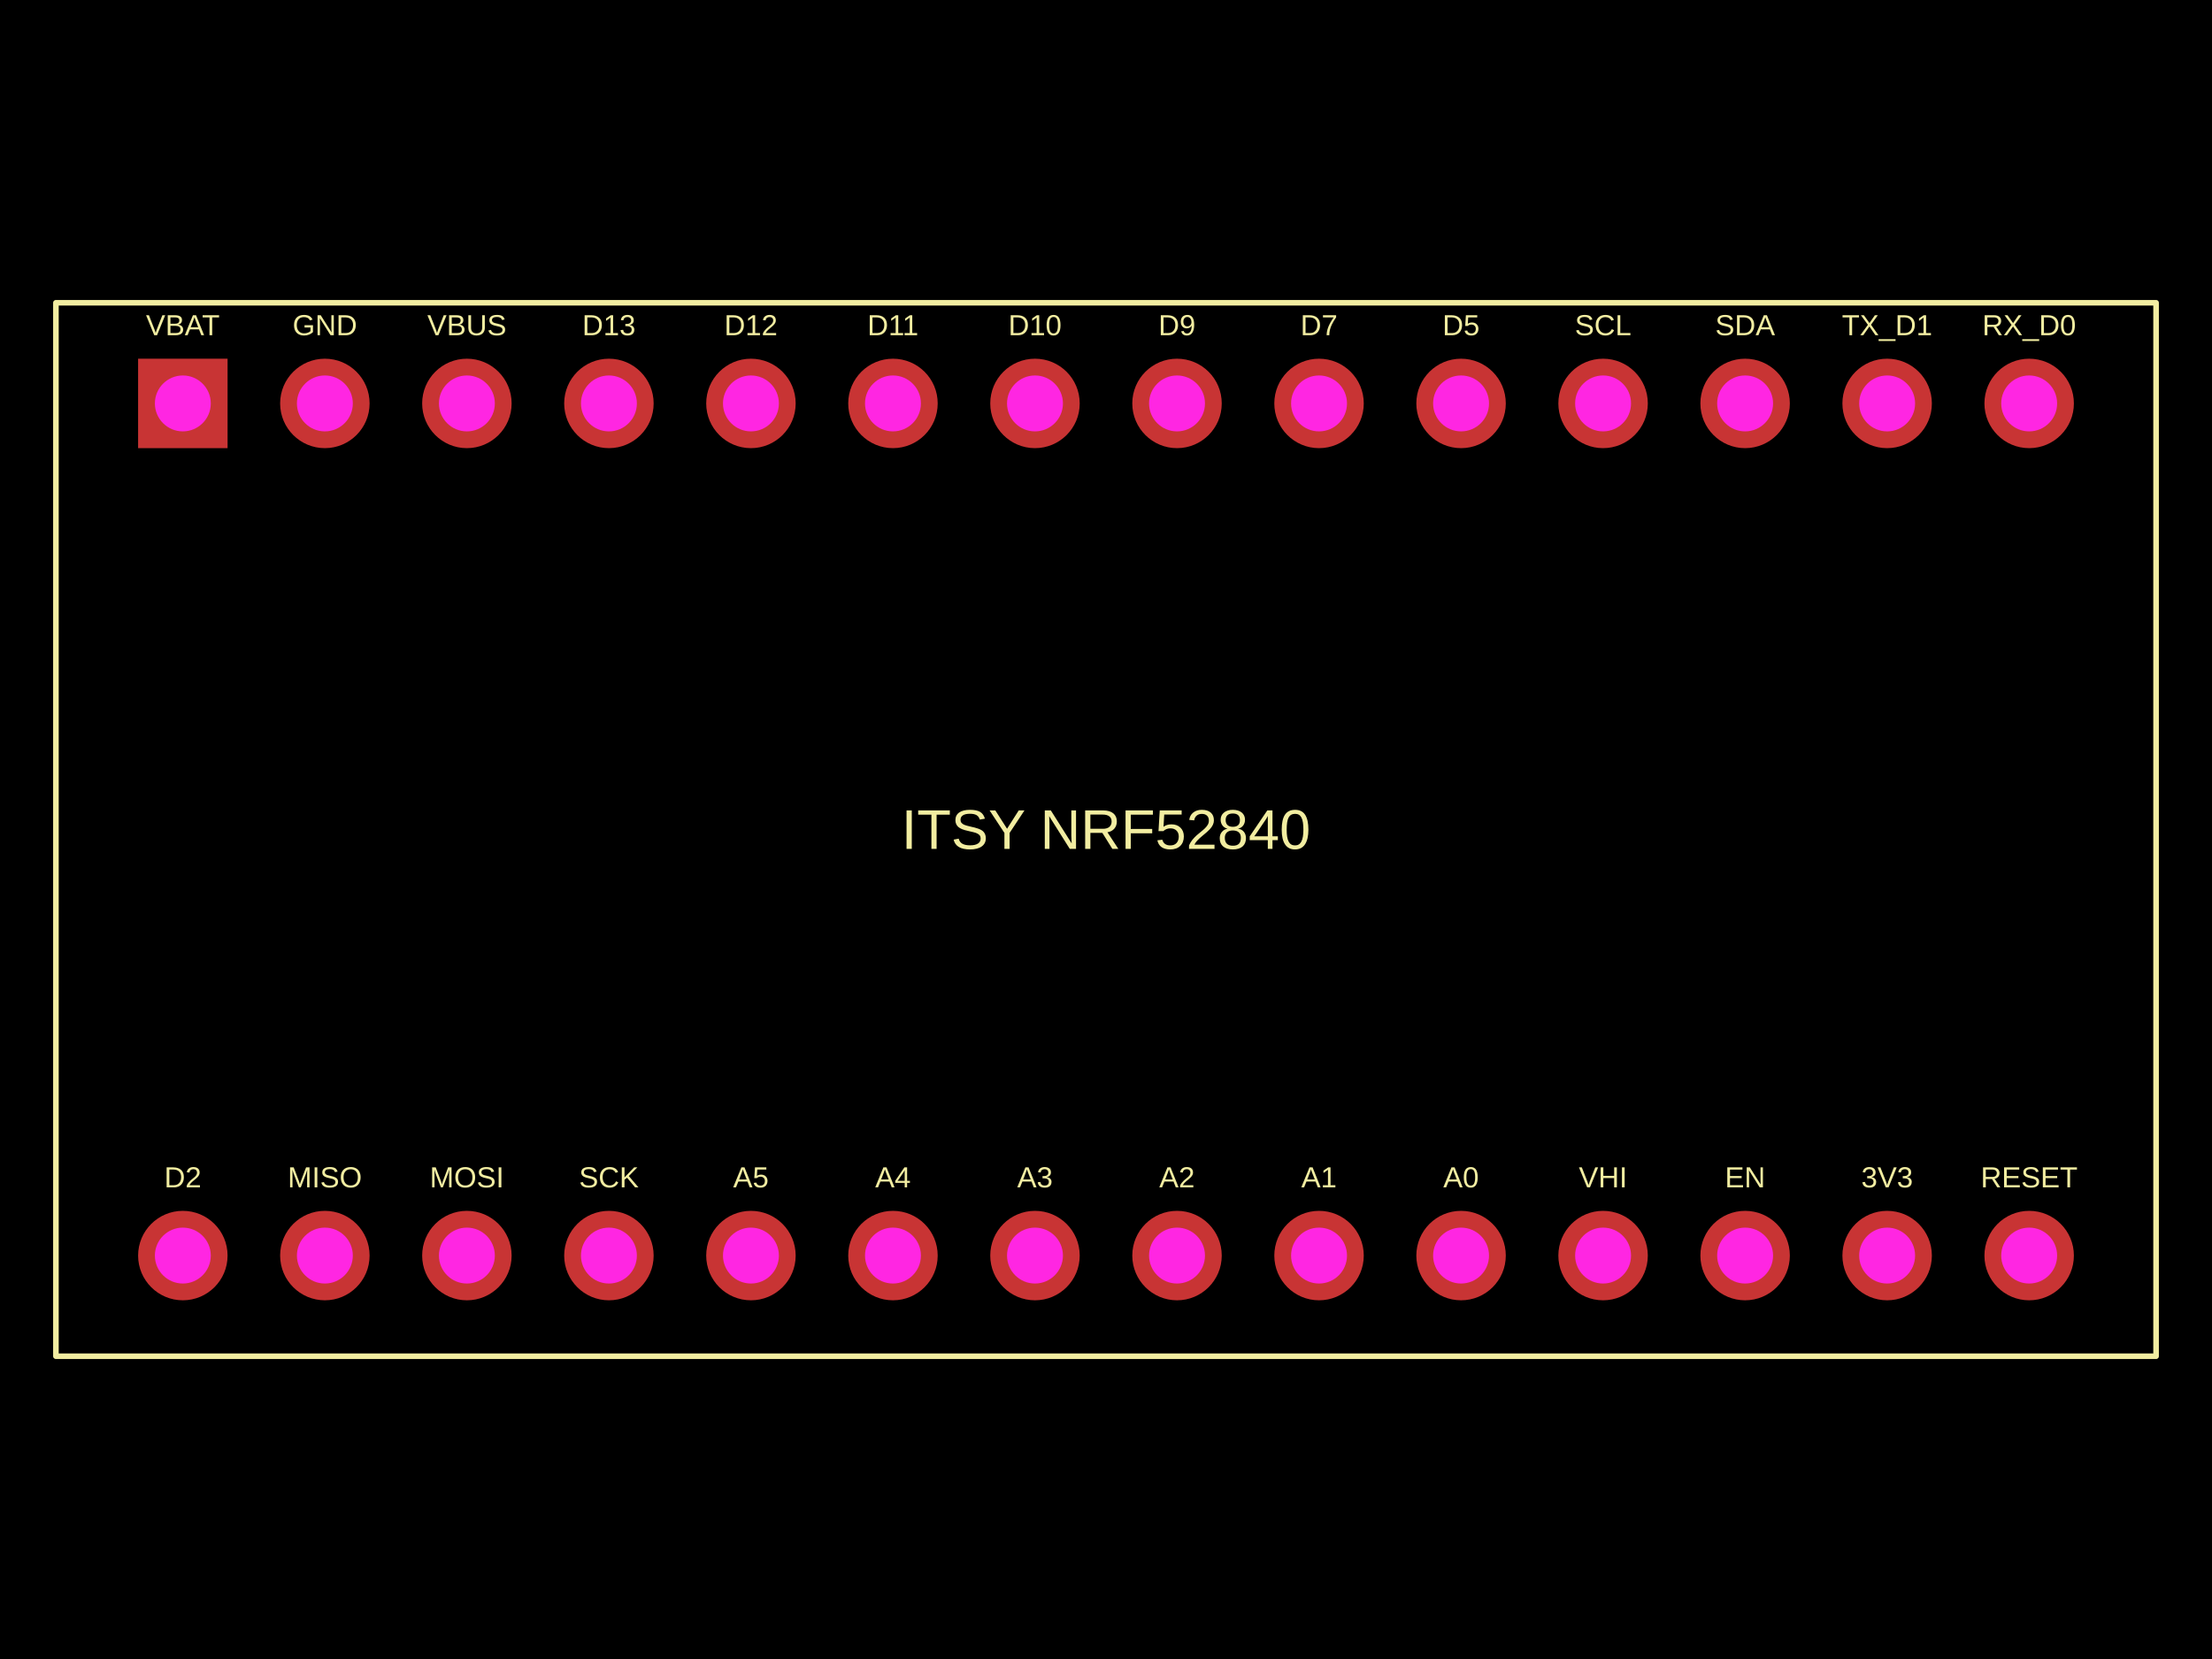
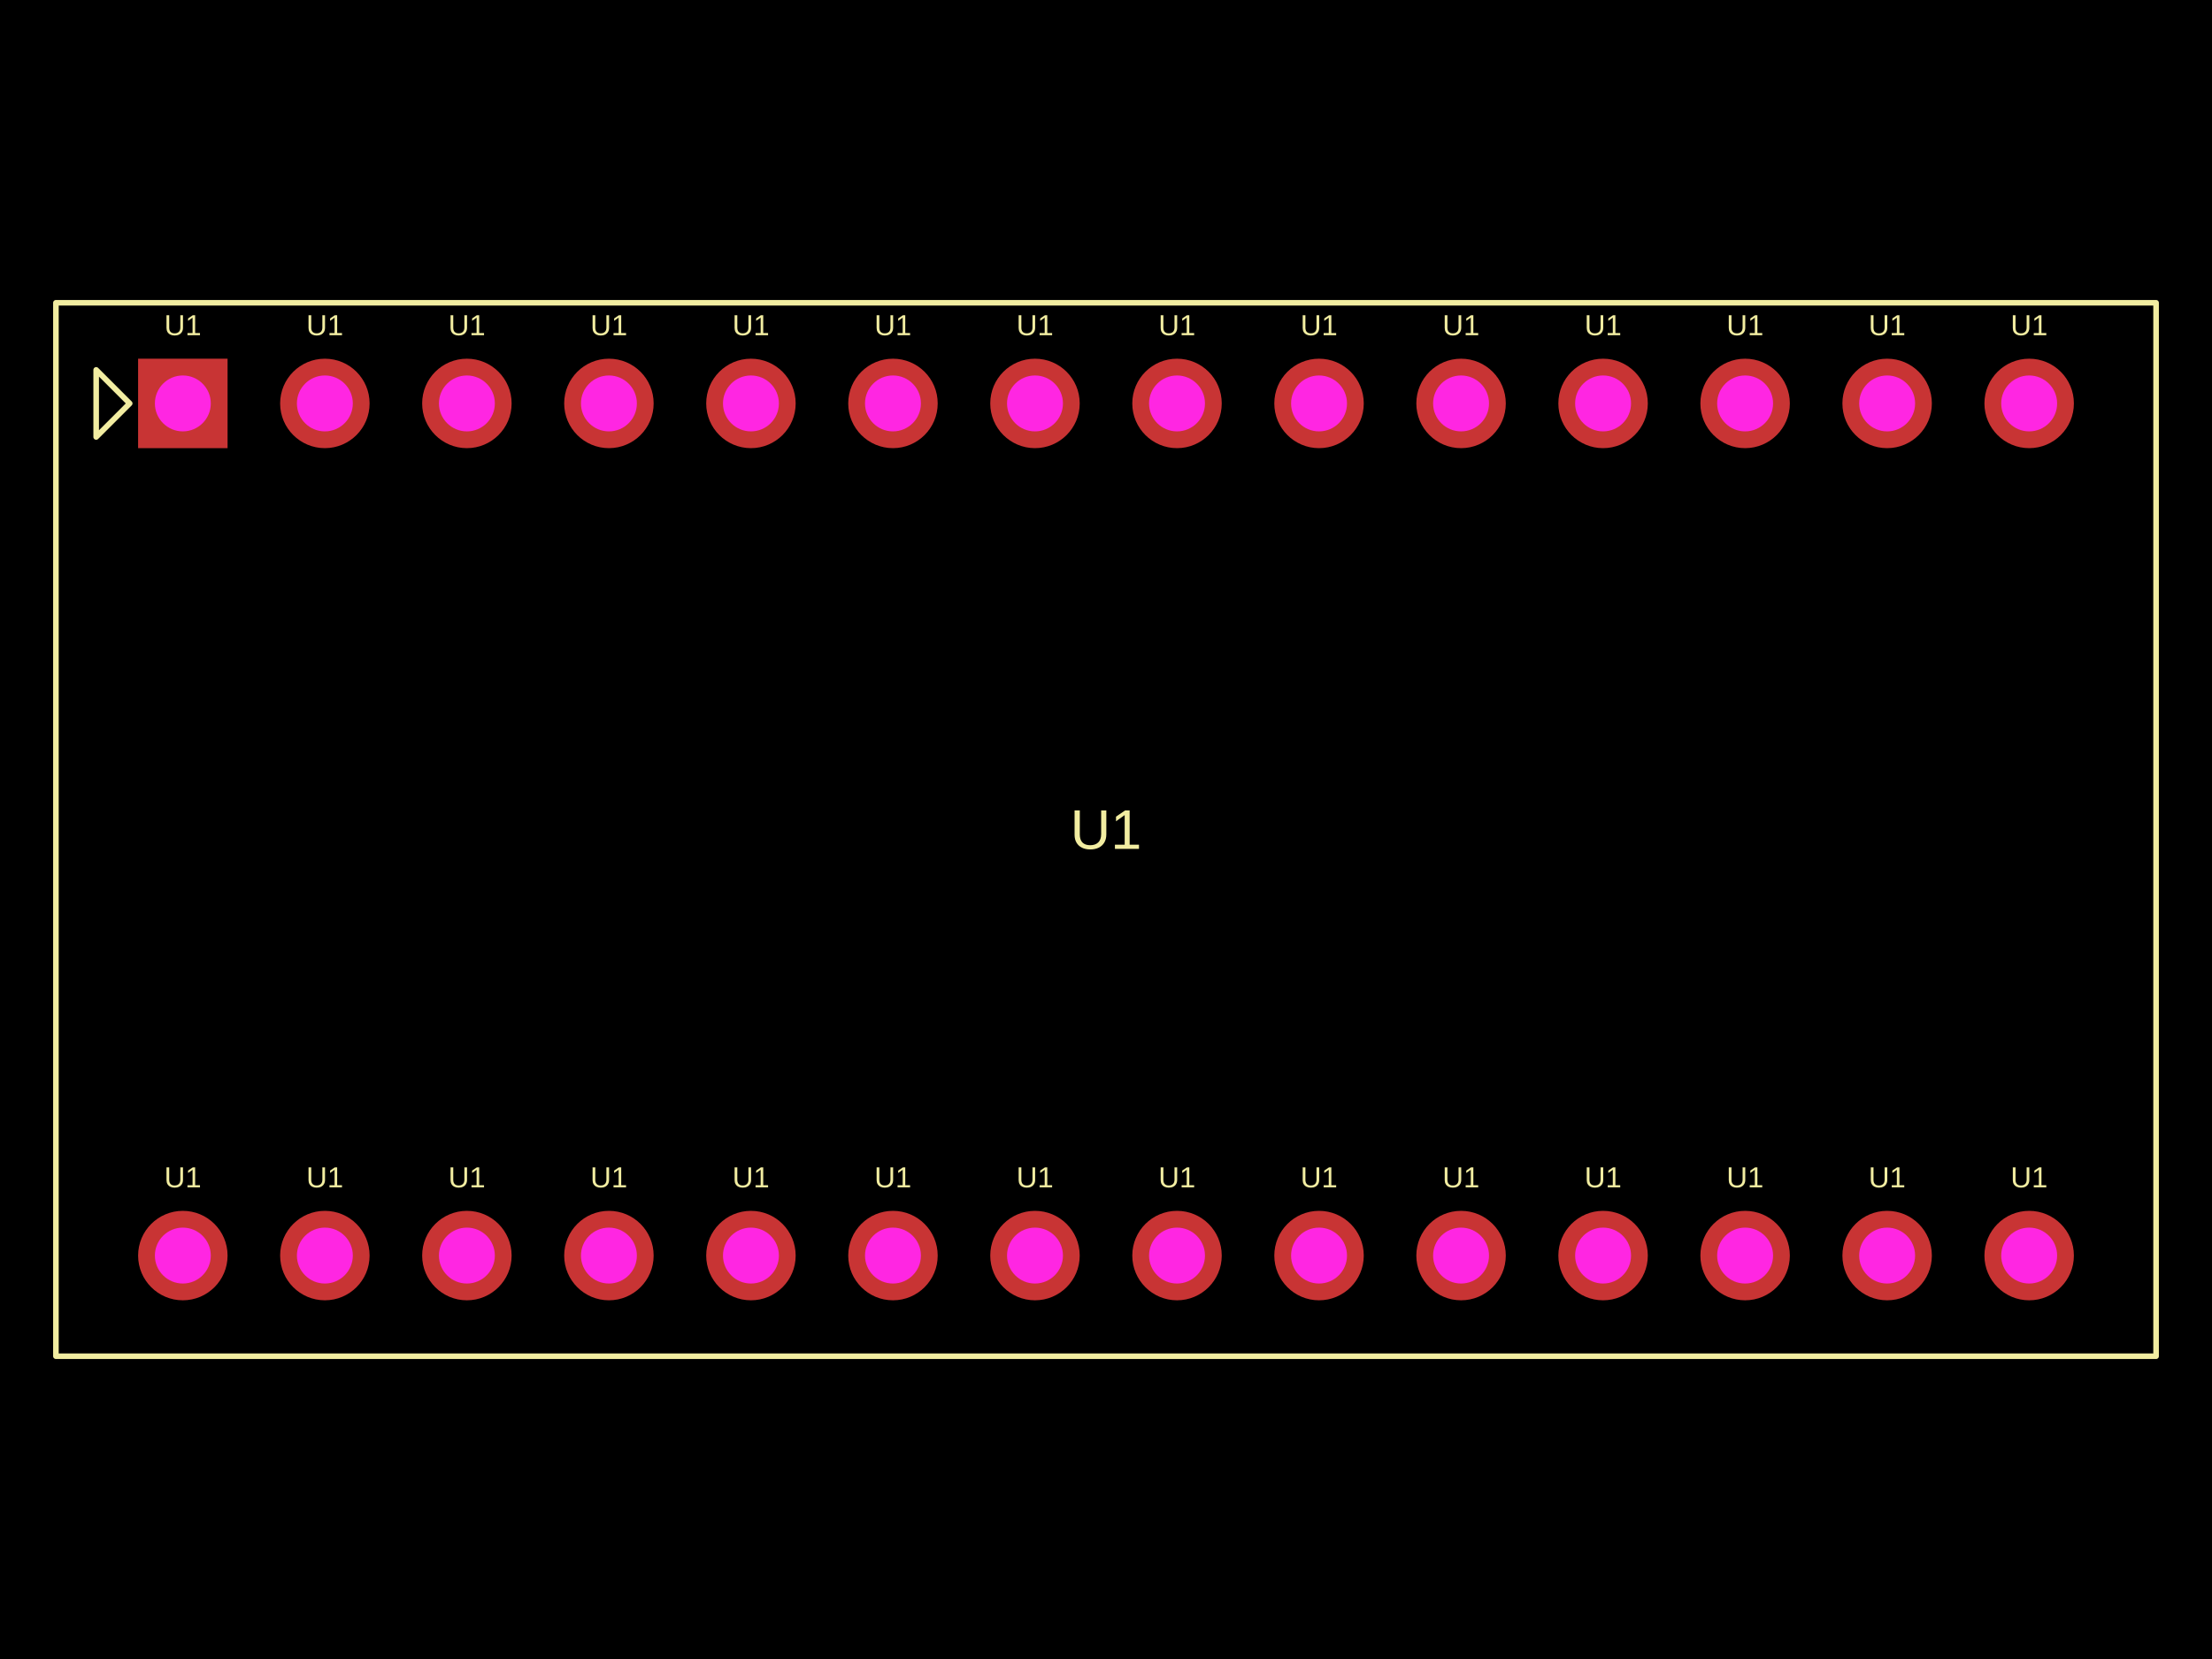
<svg xmlns="http://www.w3.org/2000/svg" width="800" height="600" data-software-used-string="@tscircuit/core@0.0.1580">
  <style />
  <rect class="boundary" x="0" y="0" fill="#000" width="800" height="600" data-type="pcb_background" data-pcb-layer="global" />
  <rect class="pcb-boundary" fill="none" stroke="#fff" stroke-width="0.3" x="20.222" y="109.505" width="759.555" height="380.991" data-type="pcb_boundary" data-pcb-layer="global" />
-   <text x="0" y="0" dx="0" dy="0" fill="#f2eda1" font-family="Arial, sans-serif" font-size="10.516" text-anchor="middle" dominant-baseline="central" transform="matrix(1,0,0,1,66.1274,117.5935)" class="pcb-silkscreen-text pcb-silkscreen-top" data-pcb-silkscreen-text-id="pcb_silkscreen_text_0" stroke="none" data-type="pcb_silkscreen_text" data-pcb-layer="top">VBAT</text>
-   <text x="0" y="0" dx="0" dy="0" fill="#f2eda1" font-family="Arial, sans-serif" font-size="10.516" text-anchor="middle" dominant-baseline="central" transform="matrix(1,0,0,1,117.4924,117.5935)" class="pcb-silkscreen-text pcb-silkscreen-top" data-pcb-silkscreen-text-id="pcb_silkscreen_text_1" stroke="none" data-type="pcb_silkscreen_text" data-pcb-layer="top">GND</text>
-   <text x="0" y="0" dx="0" dy="0" fill="#f2eda1" font-family="Arial, sans-serif" font-size="10.516" text-anchor="middle" dominant-baseline="central" transform="matrix(1,0,0,1,168.8574,117.5935)" class="pcb-silkscreen-text pcb-silkscreen-top" data-pcb-silkscreen-text-id="pcb_silkscreen_text_2" stroke="none" data-type="pcb_silkscreen_text" data-pcb-layer="top">VBUS</text>
-   <text x="0" y="0" dx="0" dy="0" fill="#f2eda1" font-family="Arial, sans-serif" font-size="10.516" text-anchor="middle" dominant-baseline="central" transform="matrix(1,0,0,1,220.2224,117.5935)" class="pcb-silkscreen-text pcb-silkscreen-top" data-pcb-silkscreen-text-id="pcb_silkscreen_text_3" stroke="none" data-type="pcb_silkscreen_text" data-pcb-layer="top">D13</text>
-   <text x="0" y="0" dx="0" dy="0" fill="#f2eda1" font-family="Arial, sans-serif" font-size="10.516" text-anchor="middle" dominant-baseline="central" transform="matrix(1,0,0,1,271.5875,117.5935)" class="pcb-silkscreen-text pcb-silkscreen-top" data-pcb-silkscreen-text-id="pcb_silkscreen_text_4" stroke="none" data-type="pcb_silkscreen_text" data-pcb-layer="top">D12</text>
-   <text x="0" y="0" dx="0" dy="0" fill="#f2eda1" font-family="Arial, sans-serif" font-size="10.516" text-anchor="middle" dominant-baseline="central" transform="matrix(1,0,0,1,322.9525,117.5935)" class="pcb-silkscreen-text pcb-silkscreen-top" data-pcb-silkscreen-text-id="pcb_silkscreen_text_5" stroke="none" data-type="pcb_silkscreen_text" data-pcb-layer="top">D11</text>
-   <text x="0" y="0" dx="0" dy="0" fill="#f2eda1" font-family="Arial, sans-serif" font-size="10.516" text-anchor="middle" dominant-baseline="central" transform="matrix(1,0,0,1,374.3175,117.5935)" class="pcb-silkscreen-text pcb-silkscreen-top" data-pcb-silkscreen-text-id="pcb_silkscreen_text_6" stroke="none" data-type="pcb_silkscreen_text" data-pcb-layer="top">D10</text>
-   <text x="0" y="0" dx="0" dy="0" fill="#f2eda1" font-family="Arial, sans-serif" font-size="10.516" text-anchor="middle" dominant-baseline="central" transform="matrix(1,0,0,1,425.6825,117.5935)" class="pcb-silkscreen-text pcb-silkscreen-top" data-pcb-silkscreen-text-id="pcb_silkscreen_text_7" stroke="none" data-type="pcb_silkscreen_text" data-pcb-layer="top">D9</text>
-   <text x="0" y="0" dx="0" dy="0" fill="#f2eda1" font-family="Arial, sans-serif" font-size="10.516" text-anchor="middle" dominant-baseline="central" transform="matrix(1,0,0,1,477.0475,117.5935)" class="pcb-silkscreen-text pcb-silkscreen-top" data-pcb-silkscreen-text-id="pcb_silkscreen_text_8" stroke="none" data-type="pcb_silkscreen_text" data-pcb-layer="top">D7</text>
-   <text x="0" y="0" dx="0" dy="0" fill="#f2eda1" font-family="Arial, sans-serif" font-size="10.516" text-anchor="middle" dominant-baseline="central" transform="matrix(1,0,0,1,528.4125,117.5935)" class="pcb-silkscreen-text pcb-silkscreen-top" data-pcb-silkscreen-text-id="pcb_silkscreen_text_9" stroke="none" data-type="pcb_silkscreen_text" data-pcb-layer="top">D5</text>
-   <text x="0" y="0" dx="0" dy="0" fill="#f2eda1" font-family="Arial, sans-serif" font-size="10.516" text-anchor="middle" dominant-baseline="central" transform="matrix(1,0,0,1,579.7776,117.5935)" class="pcb-silkscreen-text pcb-silkscreen-top" data-pcb-silkscreen-text-id="pcb_silkscreen_text_10" stroke="none" data-type="pcb_silkscreen_text" data-pcb-layer="top">SCL</text>
-   <text x="0" y="0" dx="0" dy="0" fill="#f2eda1" font-family="Arial, sans-serif" font-size="10.516" text-anchor="middle" dominant-baseline="central" transform="matrix(1,0,0,1,631.1426,117.5935)" class="pcb-silkscreen-text pcb-silkscreen-top" data-pcb-silkscreen-text-id="pcb_silkscreen_text_11" stroke="none" data-type="pcb_silkscreen_text" data-pcb-layer="top">SDA</text>
-   <text x="0" y="0" dx="0" dy="0" fill="#f2eda1" font-family="Arial, sans-serif" font-size="10.516" text-anchor="middle" dominant-baseline="central" transform="matrix(1,0,0,1,682.5076,117.5935)" class="pcb-silkscreen-text pcb-silkscreen-top" data-pcb-silkscreen-text-id="pcb_silkscreen_text_12" stroke="none" data-type="pcb_silkscreen_text" data-pcb-layer="top">TX_D1</text>
-   <text x="0" y="0" dx="0" dy="0" fill="#f2eda1" font-family="Arial, sans-serif" font-size="10.516" text-anchor="middle" dominant-baseline="central" transform="matrix(1,0,0,1,733.8726,117.5935)" class="pcb-silkscreen-text pcb-silkscreen-top" data-pcb-silkscreen-text-id="pcb_silkscreen_text_13" stroke="none" data-type="pcb_silkscreen_text" data-pcb-layer="top">RX_D0</text>
-   <text x="0" y="0" dx="0" dy="0" fill="#f2eda1" font-family="Arial, sans-serif" font-size="10.516" text-anchor="middle" dominant-baseline="central" transform="matrix(1,0,0,1,66.1274,425.7836)" class="pcb-silkscreen-text pcb-silkscreen-top" data-pcb-silkscreen-text-id="pcb_silkscreen_text_14" stroke="none" data-type="pcb_silkscreen_text" data-pcb-layer="top">D2</text>
-   <text x="0" y="0" dx="0" dy="0" fill="#f2eda1" font-family="Arial, sans-serif" font-size="10.516" text-anchor="middle" dominant-baseline="central" transform="matrix(1,0,0,1,117.4924,425.7836)" class="pcb-silkscreen-text pcb-silkscreen-top" data-pcb-silkscreen-text-id="pcb_silkscreen_text_15" stroke="none" data-type="pcb_silkscreen_text" data-pcb-layer="top">MISO</text>
-   <text x="0" y="0" dx="0" dy="0" fill="#f2eda1" font-family="Arial, sans-serif" font-size="10.516" text-anchor="middle" dominant-baseline="central" transform="matrix(1,0,0,1,168.8574,425.7836)" class="pcb-silkscreen-text pcb-silkscreen-top" data-pcb-silkscreen-text-id="pcb_silkscreen_text_16" stroke="none" data-type="pcb_silkscreen_text" data-pcb-layer="top">MOSI</text>
-   <text x="0" y="0" dx="0" dy="0" fill="#f2eda1" font-family="Arial, sans-serif" font-size="10.516" text-anchor="middle" dominant-baseline="central" transform="matrix(1,0,0,1,220.2224,425.7836)" class="pcb-silkscreen-text pcb-silkscreen-top" data-pcb-silkscreen-text-id="pcb_silkscreen_text_17" stroke="none" data-type="pcb_silkscreen_text" data-pcb-layer="top">SCK</text>
-   <text x="0" y="0" dx="0" dy="0" fill="#f2eda1" font-family="Arial, sans-serif" font-size="10.516" text-anchor="middle" dominant-baseline="central" transform="matrix(1,0,0,1,271.5875,425.7836)" class="pcb-silkscreen-text pcb-silkscreen-top" data-pcb-silkscreen-text-id="pcb_silkscreen_text_18" stroke="none" data-type="pcb_silkscreen_text" data-pcb-layer="top">A5</text>
-   <text x="0" y="0" dx="0" dy="0" fill="#f2eda1" font-family="Arial, sans-serif" font-size="10.516" text-anchor="middle" dominant-baseline="central" transform="matrix(1,0,0,1,322.9525,425.7836)" class="pcb-silkscreen-text pcb-silkscreen-top" data-pcb-silkscreen-text-id="pcb_silkscreen_text_19" stroke="none" data-type="pcb_silkscreen_text" data-pcb-layer="top">A4</text>
-   <text x="0" y="0" dx="0" dy="0" fill="#f2eda1" font-family="Arial, sans-serif" font-size="10.516" text-anchor="middle" dominant-baseline="central" transform="matrix(1,0,0,1,374.3175,425.7836)" class="pcb-silkscreen-text pcb-silkscreen-top" data-pcb-silkscreen-text-id="pcb_silkscreen_text_20" stroke="none" data-type="pcb_silkscreen_text" data-pcb-layer="top">A3</text>
-   <text x="0" y="0" dx="0" dy="0" fill="#f2eda1" font-family="Arial, sans-serif" font-size="10.516" text-anchor="middle" dominant-baseline="central" transform="matrix(1,0,0,1,425.6825,425.7836)" class="pcb-silkscreen-text pcb-silkscreen-top" data-pcb-silkscreen-text-id="pcb_silkscreen_text_21" stroke="none" data-type="pcb_silkscreen_text" data-pcb-layer="top">A2</text>
-   <text x="0" y="0" dx="0" dy="0" fill="#f2eda1" font-family="Arial, sans-serif" font-size="10.516" text-anchor="middle" dominant-baseline="central" transform="matrix(1,0,0,1,477.0475,425.7836)" class="pcb-silkscreen-text pcb-silkscreen-top" data-pcb-silkscreen-text-id="pcb_silkscreen_text_22" stroke="none" data-type="pcb_silkscreen_text" data-pcb-layer="top">A1</text>
-   <text x="0" y="0" dx="0" dy="0" fill="#f2eda1" font-family="Arial, sans-serif" font-size="10.516" text-anchor="middle" dominant-baseline="central" transform="matrix(1,0,0,1,528.4125,425.7836)" class="pcb-silkscreen-text pcb-silkscreen-top" data-pcb-silkscreen-text-id="pcb_silkscreen_text_23" stroke="none" data-type="pcb_silkscreen_text" data-pcb-layer="top">A0</text>
-   <text x="0" y="0" dx="0" dy="0" fill="#f2eda1" font-family="Arial, sans-serif" font-size="10.516" text-anchor="middle" dominant-baseline="central" transform="matrix(1,0,0,1,579.7776,425.7836)" class="pcb-silkscreen-text pcb-silkscreen-top" data-pcb-silkscreen-text-id="pcb_silkscreen_text_24" stroke="none" data-type="pcb_silkscreen_text" data-pcb-layer="top">VHI</text>
-   <text x="0" y="0" dx="0" dy="0" fill="#f2eda1" font-family="Arial, sans-serif" font-size="10.516" text-anchor="middle" dominant-baseline="central" transform="matrix(1,0,0,1,631.1426,425.7836)" class="pcb-silkscreen-text pcb-silkscreen-top" data-pcb-silkscreen-text-id="pcb_silkscreen_text_25" stroke="none" data-type="pcb_silkscreen_text" data-pcb-layer="top">EN</text>
-   <text x="0" y="0" dx="0" dy="0" fill="#f2eda1" font-family="Arial, sans-serif" font-size="10.516" text-anchor="middle" dominant-baseline="central" transform="matrix(1,0,0,1,682.5076,425.7836)" class="pcb-silkscreen-text pcb-silkscreen-top" data-pcb-silkscreen-text-id="pcb_silkscreen_text_26" stroke="none" data-type="pcb_silkscreen_text" data-pcb-layer="top">3V3</text>
-   <text x="0" y="0" dx="0" dy="0" fill="#f2eda1" font-family="Arial, sans-serif" font-size="10.516" text-anchor="middle" dominant-baseline="central" transform="matrix(1,0,0,1,733.8726,425.7836)" class="pcb-silkscreen-text pcb-silkscreen-top" data-pcb-silkscreen-text-id="pcb_silkscreen_text_27" stroke="none" data-type="pcb_silkscreen_text" data-pcb-layer="top">RESET</text>
+   <text x="0" y="0" dx="0" dy="0" fill="#f2eda1" font-family="Arial, sans-serif" font-size="10.516" text-anchor="middle" dominant-baseline="central" transform="matrix(1,0,0,1,66.1274,117.5935)" class="pcb-silkscreen-text pcb-silkscreen-top" data-pcb-silkscreen-text-id="pcb_silkscreen_text_0" stroke="none" data-type="pcb_silkscreen_text" data-pcb-layer="top">U1</text>
+   <text x="0" y="0" dx="0" dy="0" fill="#f2eda1" font-family="Arial, sans-serif" font-size="10.516" text-anchor="middle" dominant-baseline="central" transform="matrix(1,0,0,1,117.4924,117.5935)" class="pcb-silkscreen-text pcb-silkscreen-top" data-pcb-silkscreen-text-id="pcb_silkscreen_text_1" stroke="none" data-type="pcb_silkscreen_text" data-pcb-layer="top">U1</text>
+   <text x="0" y="0" dx="0" dy="0" fill="#f2eda1" font-family="Arial, sans-serif" font-size="10.516" text-anchor="middle" dominant-baseline="central" transform="matrix(1,0,0,1,168.8574,117.5935)" class="pcb-silkscreen-text pcb-silkscreen-top" data-pcb-silkscreen-text-id="pcb_silkscreen_text_2" stroke="none" data-type="pcb_silkscreen_text" data-pcb-layer="top">U1</text>
+   <text x="0" y="0" dx="0" dy="0" fill="#f2eda1" font-family="Arial, sans-serif" font-size="10.516" text-anchor="middle" dominant-baseline="central" transform="matrix(1,0,0,1,220.2224,117.5935)" class="pcb-silkscreen-text pcb-silkscreen-top" data-pcb-silkscreen-text-id="pcb_silkscreen_text_3" stroke="none" data-type="pcb_silkscreen_text" data-pcb-layer="top">U1</text>
+   <text x="0" y="0" dx="0" dy="0" fill="#f2eda1" font-family="Arial, sans-serif" font-size="10.516" text-anchor="middle" dominant-baseline="central" transform="matrix(1,0,0,1,271.5875,117.5935)" class="pcb-silkscreen-text pcb-silkscreen-top" data-pcb-silkscreen-text-id="pcb_silkscreen_text_4" stroke="none" data-type="pcb_silkscreen_text" data-pcb-layer="top">U1</text>
+   <text x="0" y="0" dx="0" dy="0" fill="#f2eda1" font-family="Arial, sans-serif" font-size="10.516" text-anchor="middle" dominant-baseline="central" transform="matrix(1,0,0,1,322.9525,117.5935)" class="pcb-silkscreen-text pcb-silkscreen-top" data-pcb-silkscreen-text-id="pcb_silkscreen_text_5" stroke="none" data-type="pcb_silkscreen_text" data-pcb-layer="top">U1</text>
+   <text x="0" y="0" dx="0" dy="0" fill="#f2eda1" font-family="Arial, sans-serif" font-size="10.516" text-anchor="middle" dominant-baseline="central" transform="matrix(1,0,0,1,374.3175,117.5935)" class="pcb-silkscreen-text pcb-silkscreen-top" data-pcb-silkscreen-text-id="pcb_silkscreen_text_6" stroke="none" data-type="pcb_silkscreen_text" data-pcb-layer="top">U1</text>
+   <text x="0" y="0" dx="0" dy="0" fill="#f2eda1" font-family="Arial, sans-serif" font-size="10.516" text-anchor="middle" dominant-baseline="central" transform="matrix(1,0,0,1,425.6825,117.5935)" class="pcb-silkscreen-text pcb-silkscreen-top" data-pcb-silkscreen-text-id="pcb_silkscreen_text_7" stroke="none" data-type="pcb_silkscreen_text" data-pcb-layer="top">U1</text>
+   <text x="0" y="0" dx="0" dy="0" fill="#f2eda1" font-family="Arial, sans-serif" font-size="10.516" text-anchor="middle" dominant-baseline="central" transform="matrix(1,0,0,1,477.0475,117.5935)" class="pcb-silkscreen-text pcb-silkscreen-top" data-pcb-silkscreen-text-id="pcb_silkscreen_text_8" stroke="none" data-type="pcb_silkscreen_text" data-pcb-layer="top">U1</text>
+   <text x="0" y="0" dx="0" dy="0" fill="#f2eda1" font-family="Arial, sans-serif" font-size="10.516" text-anchor="middle" dominant-baseline="central" transform="matrix(1,0,0,1,528.4125,117.5935)" class="pcb-silkscreen-text pcb-silkscreen-top" data-pcb-silkscreen-text-id="pcb_silkscreen_text_9" stroke="none" data-type="pcb_silkscreen_text" data-pcb-layer="top">U1</text>
+   <text x="0" y="0" dx="0" dy="0" fill="#f2eda1" font-family="Arial, sans-serif" font-size="10.516" text-anchor="middle" dominant-baseline="central" transform="matrix(1,0,0,1,579.7776,117.5935)" class="pcb-silkscreen-text pcb-silkscreen-top" data-pcb-silkscreen-text-id="pcb_silkscreen_text_10" stroke="none" data-type="pcb_silkscreen_text" data-pcb-layer="top">U1</text>
+   <text x="0" y="0" dx="0" dy="0" fill="#f2eda1" font-family="Arial, sans-serif" font-size="10.516" text-anchor="middle" dominant-baseline="central" transform="matrix(1,0,0,1,631.1426,117.5935)" class="pcb-silkscreen-text pcb-silkscreen-top" data-pcb-silkscreen-text-id="pcb_silkscreen_text_11" stroke="none" data-type="pcb_silkscreen_text" data-pcb-layer="top">U1</text>
+   <text x="0" y="0" dx="0" dy="0" fill="#f2eda1" font-family="Arial, sans-serif" font-size="10.516" text-anchor="middle" dominant-baseline="central" transform="matrix(1,0,0,1,682.5076,117.5935)" class="pcb-silkscreen-text pcb-silkscreen-top" data-pcb-silkscreen-text-id="pcb_silkscreen_text_12" stroke="none" data-type="pcb_silkscreen_text" data-pcb-layer="top">U1</text>
+   <text x="0" y="0" dx="0" dy="0" fill="#f2eda1" font-family="Arial, sans-serif" font-size="10.516" text-anchor="middle" dominant-baseline="central" transform="matrix(1,0,0,1,733.8726,117.5935)" class="pcb-silkscreen-text pcb-silkscreen-top" data-pcb-silkscreen-text-id="pcb_silkscreen_text_13" stroke="none" data-type="pcb_silkscreen_text" data-pcb-layer="top">U1</text>
+   <text x="0" y="0" dx="0" dy="0" fill="#f2eda1" font-family="Arial, sans-serif" font-size="10.516" text-anchor="middle" dominant-baseline="central" transform="matrix(1,0,0,1,66.1274,425.7836)" class="pcb-silkscreen-text pcb-silkscreen-top" data-pcb-silkscreen-text-id="pcb_silkscreen_text_14" stroke="none" data-type="pcb_silkscreen_text" data-pcb-layer="top">U1</text>
+   <text x="0" y="0" dx="0" dy="0" fill="#f2eda1" font-family="Arial, sans-serif" font-size="10.516" text-anchor="middle" dominant-baseline="central" transform="matrix(1,0,0,1,117.4924,425.7836)" class="pcb-silkscreen-text pcb-silkscreen-top" data-pcb-silkscreen-text-id="pcb_silkscreen_text_15" stroke="none" data-type="pcb_silkscreen_text" data-pcb-layer="top">U1</text>
+   <text x="0" y="0" dx="0" dy="0" fill="#f2eda1" font-family="Arial, sans-serif" font-size="10.516" text-anchor="middle" dominant-baseline="central" transform="matrix(1,0,0,1,168.8574,425.7836)" class="pcb-silkscreen-text pcb-silkscreen-top" data-pcb-silkscreen-text-id="pcb_silkscreen_text_16" stroke="none" data-type="pcb_silkscreen_text" data-pcb-layer="top">U1</text>
+   <text x="0" y="0" dx="0" dy="0" fill="#f2eda1" font-family="Arial, sans-serif" font-size="10.516" text-anchor="middle" dominant-baseline="central" transform="matrix(1,0,0,1,220.2224,425.7836)" class="pcb-silkscreen-text pcb-silkscreen-top" data-pcb-silkscreen-text-id="pcb_silkscreen_text_17" stroke="none" data-type="pcb_silkscreen_text" data-pcb-layer="top">U1</text>
+   <text x="0" y="0" dx="0" dy="0" fill="#f2eda1" font-family="Arial, sans-serif" font-size="10.516" text-anchor="middle" dominant-baseline="central" transform="matrix(1,0,0,1,271.5875,425.7836)" class="pcb-silkscreen-text pcb-silkscreen-top" data-pcb-silkscreen-text-id="pcb_silkscreen_text_18" stroke="none" data-type="pcb_silkscreen_text" data-pcb-layer="top">U1</text>
+   <text x="0" y="0" dx="0" dy="0" fill="#f2eda1" font-family="Arial, sans-serif" font-size="10.516" text-anchor="middle" dominant-baseline="central" transform="matrix(1,0,0,1,322.9525,425.7836)" class="pcb-silkscreen-text pcb-silkscreen-top" data-pcb-silkscreen-text-id="pcb_silkscreen_text_19" stroke="none" data-type="pcb_silkscreen_text" data-pcb-layer="top">U1</text>
+   <text x="0" y="0" dx="0" dy="0" fill="#f2eda1" font-family="Arial, sans-serif" font-size="10.516" text-anchor="middle" dominant-baseline="central" transform="matrix(1,0,0,1,374.3175,425.7836)" class="pcb-silkscreen-text pcb-silkscreen-top" data-pcb-silkscreen-text-id="pcb_silkscreen_text_20" stroke="none" data-type="pcb_silkscreen_text" data-pcb-layer="top">U1</text>
+   <text x="0" y="0" dx="0" dy="0" fill="#f2eda1" font-family="Arial, sans-serif" font-size="10.516" text-anchor="middle" dominant-baseline="central" transform="matrix(1,0,0,1,425.6825,425.7836)" class="pcb-silkscreen-text pcb-silkscreen-top" data-pcb-silkscreen-text-id="pcb_silkscreen_text_21" stroke="none" data-type="pcb_silkscreen_text" data-pcb-layer="top">U1</text>
+   <text x="0" y="0" dx="0" dy="0" fill="#f2eda1" font-family="Arial, sans-serif" font-size="10.516" text-anchor="middle" dominant-baseline="central" transform="matrix(1,0,0,1,477.0475,425.7836)" class="pcb-silkscreen-text pcb-silkscreen-top" data-pcb-silkscreen-text-id="pcb_silkscreen_text_22" stroke="none" data-type="pcb_silkscreen_text" data-pcb-layer="top">U1</text>
+   <text x="0" y="0" dx="0" dy="0" fill="#f2eda1" font-family="Arial, sans-serif" font-size="10.516" text-anchor="middle" dominant-baseline="central" transform="matrix(1,0,0,1,528.4125,425.7836)" class="pcb-silkscreen-text pcb-silkscreen-top" data-pcb-silkscreen-text-id="pcb_silkscreen_text_23" stroke="none" data-type="pcb_silkscreen_text" data-pcb-layer="top">U1</text>
+   <text x="0" y="0" dx="0" dy="0" fill="#f2eda1" font-family="Arial, sans-serif" font-size="10.516" text-anchor="middle" dominant-baseline="central" transform="matrix(1,0,0,1,579.7776,425.7836)" class="pcb-silkscreen-text pcb-silkscreen-top" data-pcb-silkscreen-text-id="pcb_silkscreen_text_24" stroke="none" data-type="pcb_silkscreen_text" data-pcb-layer="top">U1</text>
+   <text x="0" y="0" dx="0" dy="0" fill="#f2eda1" font-family="Arial, sans-serif" font-size="10.516" text-anchor="middle" dominant-baseline="central" transform="matrix(1,0,0,1,631.1426,425.7836)" class="pcb-silkscreen-text pcb-silkscreen-top" data-pcb-silkscreen-text-id="pcb_silkscreen_text_25" stroke="none" data-type="pcb_silkscreen_text" data-pcb-layer="top">U1</text>
+   <text x="0" y="0" dx="0" dy="0" fill="#f2eda1" font-family="Arial, sans-serif" font-size="10.516" text-anchor="middle" dominant-baseline="central" transform="matrix(1,0,0,1,682.5076,425.7836)" class="pcb-silkscreen-text pcb-silkscreen-top" data-pcb-silkscreen-text-id="pcb_silkscreen_text_26" stroke="none" data-type="pcb_silkscreen_text" data-pcb-layer="top">U1</text>
+   <text x="0" y="0" dx="0" dy="0" fill="#f2eda1" font-family="Arial, sans-serif" font-size="10.516" text-anchor="middle" dominant-baseline="central" transform="matrix(1,0,0,1,733.8726,425.7836)" class="pcb-silkscreen-text pcb-silkscreen-top" data-pcb-silkscreen-text-id="pcb_silkscreen_text_27" stroke="none" data-type="pcb_silkscreen_text" data-pcb-layer="top">U1</text>
  <path class="pcb-silkscreen pcb-silkscreen-top" d="M 20.222 490.495 L 779.778 490.495 L 779.778 109.505 L 20.222 109.505 L 20.222 490.495 Z" fill="none" stroke="#f2eda1" stroke-width="2.022" stroke-linecap="round" stroke-linejoin="round" data-pcb-component-id="pcb_component_0" data-pcb-silkscreen-path-id="pcb_silkscreen_path_0" data-type="pcb_silkscreen_path" data-pcb-layer="top" />
-   <text x="0" y="0" dx="0" dy="0" fill="#f2eda1" font-family="Arial, sans-serif" font-size="20.222" text-anchor="middle" dominant-baseline="central" transform="matrix(1,0,0,1,400,300)" class="pcb-silkscreen-text pcb-silkscreen-top" data-pcb-silkscreen-text-id="pcb_silkscreen_text_28" stroke="none" data-type="pcb_silkscreen_text" data-pcb-layer="top">ITSY NRF52840</text>
+   <path class="pcb-silkscreen pcb-silkscreen-top" d="M 46.916 145.905 L 34.783 158.038 L 34.783 133.771 L 46.916 145.905 Z" fill="none" stroke="#f2eda1" stroke-width="2.022" stroke-linecap="round" stroke-linejoin="round" data-pcb-component-id="pcb_component_0" data-pcb-silkscreen-path-id="pcb_silkscreen_path_1" data-type="pcb_silkscreen_path" data-pcb-layer="top" />
+   <text x="0" y="0" dx="0" dy="0" fill="#f2eda1" font-family="Arial, sans-serif" font-size="20.222" text-anchor="middle" dominant-baseline="central" transform="matrix(1,0,0,1,400,300)" class="pcb-silkscreen-text pcb-silkscreen-top" data-pcb-silkscreen-text-id="pcb_silkscreen_text_28" stroke="none" data-type="pcb_silkscreen_text" data-pcb-layer="top">U1</text>
  <g data-type="pcb_plated_hole" data-pcb-layer="through" data-pad-name="U1.VBAT">
    <rect class="pcb-hole-outer-pad" fill="rgb(200, 52, 52)" x="49.949" y="129.727" width="32.356" height="32.356" data-type="pcb_plated_hole" data-pcb-layer="top" />
    <circle class="pcb-hole-inner" fill="#FF26E2" cx="66.127" cy="145.905" r="10.111" data-type="pcb_plated_hole_drill" data-pcb-layer="drill" />
  </g>
  <g data-type="pcb_plated_hole" data-pcb-layer="through" data-pad-name="U1.GND">
    <circle class="pcb-hole-outer" fill="rgb(200, 52, 52)" cx="117.492" cy="145.905" r="16.178" data-type="pcb_plated_hole" data-pcb-layer="top" />
    <circle class="pcb-hole-inner" fill="#FF26E2" cx="117.492" cy="145.905" r="10.111" data-type="pcb_plated_hole_drill" data-pcb-layer="drill" />
  </g>
  <g data-type="pcb_plated_hole" data-pcb-layer="through" data-pad-name="U1.VBUS">
    <circle class="pcb-hole-outer" fill="rgb(200, 52, 52)" cx="168.857" cy="145.905" r="16.178" data-type="pcb_plated_hole" data-pcb-layer="top" />
    <circle class="pcb-hole-inner" fill="#FF26E2" cx="168.857" cy="145.905" r="10.111" data-type="pcb_plated_hole_drill" data-pcb-layer="drill" />
  </g>
  <g data-type="pcb_plated_hole" data-pcb-layer="through" data-pad-name="U1.D13">
    <circle class="pcb-hole-outer" fill="rgb(200, 52, 52)" cx="220.222" cy="145.905" r="16.178" data-type="pcb_plated_hole" data-pcb-layer="top" />
    <circle class="pcb-hole-inner" fill="#FF26E2" cx="220.222" cy="145.905" r="10.111" data-type="pcb_plated_hole_drill" data-pcb-layer="drill" />
  </g>
  <g data-type="pcb_plated_hole" data-pcb-layer="through" data-pad-name="U1.D12">
    <circle class="pcb-hole-outer" fill="rgb(200, 52, 52)" cx="271.587" cy="145.905" r="16.178" data-type="pcb_plated_hole" data-pcb-layer="top" />
    <circle class="pcb-hole-inner" fill="#FF26E2" cx="271.587" cy="145.905" r="10.111" data-type="pcb_plated_hole_drill" data-pcb-layer="drill" />
  </g>
  <g data-type="pcb_plated_hole" data-pcb-layer="through" data-pad-name="U1.D11">
    <circle class="pcb-hole-outer" fill="rgb(200, 52, 52)" cx="322.952" cy="145.905" r="16.178" data-type="pcb_plated_hole" data-pcb-layer="top" />
    <circle class="pcb-hole-inner" fill="#FF26E2" cx="322.952" cy="145.905" r="10.111" data-type="pcb_plated_hole_drill" data-pcb-layer="drill" />
  </g>
  <g data-type="pcb_plated_hole" data-pcb-layer="through" data-pad-name="U1.D10">
    <circle class="pcb-hole-outer" fill="rgb(200, 52, 52)" cx="374.317" cy="145.905" r="16.178" data-type="pcb_plated_hole" data-pcb-layer="top" />
    <circle class="pcb-hole-inner" fill="#FF26E2" cx="374.317" cy="145.905" r="10.111" data-type="pcb_plated_hole_drill" data-pcb-layer="drill" />
  </g>
  <g data-type="pcb_plated_hole" data-pcb-layer="through" data-pad-name="U1.D9">
    <circle class="pcb-hole-outer" fill="rgb(200, 52, 52)" cx="425.683" cy="145.905" r="16.178" data-type="pcb_plated_hole" data-pcb-layer="top" />
    <circle class="pcb-hole-inner" fill="#FF26E2" cx="425.683" cy="145.905" r="10.111" data-type="pcb_plated_hole_drill" data-pcb-layer="drill" />
  </g>
  <g data-type="pcb_plated_hole" data-pcb-layer="through" data-pad-name="U1.D7">
    <circle class="pcb-hole-outer" fill="rgb(200, 52, 52)" cx="477.048" cy="145.905" r="16.178" data-type="pcb_plated_hole" data-pcb-layer="top" />
    <circle class="pcb-hole-inner" fill="#FF26E2" cx="477.048" cy="145.905" r="10.111" data-type="pcb_plated_hole_drill" data-pcb-layer="drill" />
  </g>
  <g data-type="pcb_plated_hole" data-pcb-layer="through" data-pad-name="U1.D5">
    <circle class="pcb-hole-outer" fill="rgb(200, 52, 52)" cx="528.413" cy="145.905" r="16.178" data-type="pcb_plated_hole" data-pcb-layer="top" />
    <circle class="pcb-hole-inner" fill="#FF26E2" cx="528.413" cy="145.905" r="10.111" data-type="pcb_plated_hole_drill" data-pcb-layer="drill" />
  </g>
  <g data-type="pcb_plated_hole" data-pcb-layer="through" data-pad-name="U1.SCL">
    <circle class="pcb-hole-outer" fill="rgb(200, 52, 52)" cx="579.778" cy="145.905" r="16.178" data-type="pcb_plated_hole" data-pcb-layer="top" />
    <circle class="pcb-hole-inner" fill="#FF26E2" cx="579.778" cy="145.905" r="10.111" data-type="pcb_plated_hole_drill" data-pcb-layer="drill" />
  </g>
  <g data-type="pcb_plated_hole" data-pcb-layer="through" data-pad-name="U1.SDA">
    <circle class="pcb-hole-outer" fill="rgb(200, 52, 52)" cx="631.143" cy="145.905" r="16.178" data-type="pcb_plated_hole" data-pcb-layer="top" />
    <circle class="pcb-hole-inner" fill="#FF26E2" cx="631.143" cy="145.905" r="10.111" data-type="pcb_plated_hole_drill" data-pcb-layer="drill" />
  </g>
  <g data-type="pcb_plated_hole" data-pcb-layer="through" data-pad-name="U1.TX_D1">
    <circle class="pcb-hole-outer" fill="rgb(200, 52, 52)" cx="682.508" cy="145.905" r="16.178" data-type="pcb_plated_hole" data-pcb-layer="top" />
    <circle class="pcb-hole-inner" fill="#FF26E2" cx="682.508" cy="145.905" r="10.111" data-type="pcb_plated_hole_drill" data-pcb-layer="drill" />
  </g>
  <g data-type="pcb_plated_hole" data-pcb-layer="through" data-pad-name="U1.RX_D0">
    <circle class="pcb-hole-outer" fill="rgb(200, 52, 52)" cx="733.873" cy="145.905" r="16.178" data-type="pcb_plated_hole" data-pcb-layer="top" />
    <circle class="pcb-hole-inner" fill="#FF26E2" cx="733.873" cy="145.905" r="10.111" data-type="pcb_plated_hole_drill" data-pcb-layer="drill" />
  </g>
  <g data-type="pcb_plated_hole" data-pcb-layer="through" data-pad-name="U1.D2">
    <circle class="pcb-hole-outer" fill="rgb(200, 52, 52)" cx="66.127" cy="454.095" r="16.178" data-type="pcb_plated_hole" data-pcb-layer="top" />
    <circle class="pcb-hole-inner" fill="#FF26E2" cx="66.127" cy="454.095" r="10.111" data-type="pcb_plated_hole_drill" data-pcb-layer="drill" />
  </g>
  <g data-type="pcb_plated_hole" data-pcb-layer="through" data-pad-name="U1.MISO">
    <circle class="pcb-hole-outer" fill="rgb(200, 52, 52)" cx="117.492" cy="454.095" r="16.178" data-type="pcb_plated_hole" data-pcb-layer="top" />
    <circle class="pcb-hole-inner" fill="#FF26E2" cx="117.492" cy="454.095" r="10.111" data-type="pcb_plated_hole_drill" data-pcb-layer="drill" />
  </g>
  <g data-type="pcb_plated_hole" data-pcb-layer="through" data-pad-name="U1.MOSI">
    <circle class="pcb-hole-outer" fill="rgb(200, 52, 52)" cx="168.857" cy="454.095" r="16.178" data-type="pcb_plated_hole" data-pcb-layer="top" />
    <circle class="pcb-hole-inner" fill="#FF26E2" cx="168.857" cy="454.095" r="10.111" data-type="pcb_plated_hole_drill" data-pcb-layer="drill" />
  </g>
  <g data-type="pcb_plated_hole" data-pcb-layer="through" data-pad-name="U1.SCK">
    <circle class="pcb-hole-outer" fill="rgb(200, 52, 52)" cx="220.222" cy="454.095" r="16.178" data-type="pcb_plated_hole" data-pcb-layer="top" />
    <circle class="pcb-hole-inner" fill="#FF26E2" cx="220.222" cy="454.095" r="10.111" data-type="pcb_plated_hole_drill" data-pcb-layer="drill" />
  </g>
  <g data-type="pcb_plated_hole" data-pcb-layer="through" data-pad-name="U1.A5">
    <circle class="pcb-hole-outer" fill="rgb(200, 52, 52)" cx="271.587" cy="454.095" r="16.178" data-type="pcb_plated_hole" data-pcb-layer="top" />
    <circle class="pcb-hole-inner" fill="#FF26E2" cx="271.587" cy="454.095" r="10.111" data-type="pcb_plated_hole_drill" data-pcb-layer="drill" />
  </g>
  <g data-type="pcb_plated_hole" data-pcb-layer="through" data-pad-name="U1.A4">
    <circle class="pcb-hole-outer" fill="rgb(200, 52, 52)" cx="322.952" cy="454.095" r="16.178" data-type="pcb_plated_hole" data-pcb-layer="top" />
    <circle class="pcb-hole-inner" fill="#FF26E2" cx="322.952" cy="454.095" r="10.111" data-type="pcb_plated_hole_drill" data-pcb-layer="drill" />
  </g>
  <g data-type="pcb_plated_hole" data-pcb-layer="through" data-pad-name="U1.A3">
    <circle class="pcb-hole-outer" fill="rgb(200, 52, 52)" cx="374.317" cy="454.095" r="16.178" data-type="pcb_plated_hole" data-pcb-layer="top" />
    <circle class="pcb-hole-inner" fill="#FF26E2" cx="374.317" cy="454.095" r="10.111" data-type="pcb_plated_hole_drill" data-pcb-layer="drill" />
  </g>
  <g data-type="pcb_plated_hole" data-pcb-layer="through" data-pad-name="U1.A2">
    <circle class="pcb-hole-outer" fill="rgb(200, 52, 52)" cx="425.683" cy="454.095" r="16.178" data-type="pcb_plated_hole" data-pcb-layer="top" />
    <circle class="pcb-hole-inner" fill="#FF26E2" cx="425.683" cy="454.095" r="10.111" data-type="pcb_plated_hole_drill" data-pcb-layer="drill" />
  </g>
  <g data-type="pcb_plated_hole" data-pcb-layer="through" data-pad-name="U1.A1">
    <circle class="pcb-hole-outer" fill="rgb(200, 52, 52)" cx="477.048" cy="454.095" r="16.178" data-type="pcb_plated_hole" data-pcb-layer="top" />
    <circle class="pcb-hole-inner" fill="#FF26E2" cx="477.048" cy="454.095" r="10.111" data-type="pcb_plated_hole_drill" data-pcb-layer="drill" />
  </g>
  <g data-type="pcb_plated_hole" data-pcb-layer="through" data-pad-name="U1.A0">
    <circle class="pcb-hole-outer" fill="rgb(200, 52, 52)" cx="528.413" cy="454.095" r="16.178" data-type="pcb_plated_hole" data-pcb-layer="top" />
    <circle class="pcb-hole-inner" fill="#FF26E2" cx="528.413" cy="454.095" r="10.111" data-type="pcb_plated_hole_drill" data-pcb-layer="drill" />
  </g>
  <g data-type="pcb_plated_hole" data-pcb-layer="through" data-pad-name="U1.VHI">
    <circle class="pcb-hole-outer" fill="rgb(200, 52, 52)" cx="579.778" cy="454.095" r="16.178" data-type="pcb_plated_hole" data-pcb-layer="top" />
    <circle class="pcb-hole-inner" fill="#FF26E2" cx="579.778" cy="454.095" r="10.111" data-type="pcb_plated_hole_drill" data-pcb-layer="drill" />
  </g>
  <g data-type="pcb_plated_hole" data-pcb-layer="through" data-pad-name="U1.EN">
    <circle class="pcb-hole-outer" fill="rgb(200, 52, 52)" cx="631.143" cy="454.095" r="16.178" data-type="pcb_plated_hole" data-pcb-layer="top" />
    <circle class="pcb-hole-inner" fill="#FF26E2" cx="631.143" cy="454.095" r="10.111" data-type="pcb_plated_hole_drill" data-pcb-layer="drill" />
  </g>
  <g data-type="pcb_plated_hole" data-pcb-layer="through" data-pad-name="U1.3V3">
    <circle class="pcb-hole-outer" fill="rgb(200, 52, 52)" cx="682.508" cy="454.095" r="16.178" data-type="pcb_plated_hole" data-pcb-layer="top" />
    <circle class="pcb-hole-inner" fill="#FF26E2" cx="682.508" cy="454.095" r="10.111" data-type="pcb_plated_hole_drill" data-pcb-layer="drill" />
  </g>
  <g data-type="pcb_plated_hole" data-pcb-layer="through" data-pad-name="U1.RESET">
    <circle class="pcb-hole-outer" fill="rgb(200, 52, 52)" cx="733.873" cy="454.095" r="16.178" data-type="pcb_plated_hole" data-pcb-layer="top" />
    <circle class="pcb-hole-inner" fill="#FF26E2" cx="733.873" cy="454.095" r="10.111" data-type="pcb_plated_hole_drill" data-pcb-layer="drill" />
  </g>
</svg>
